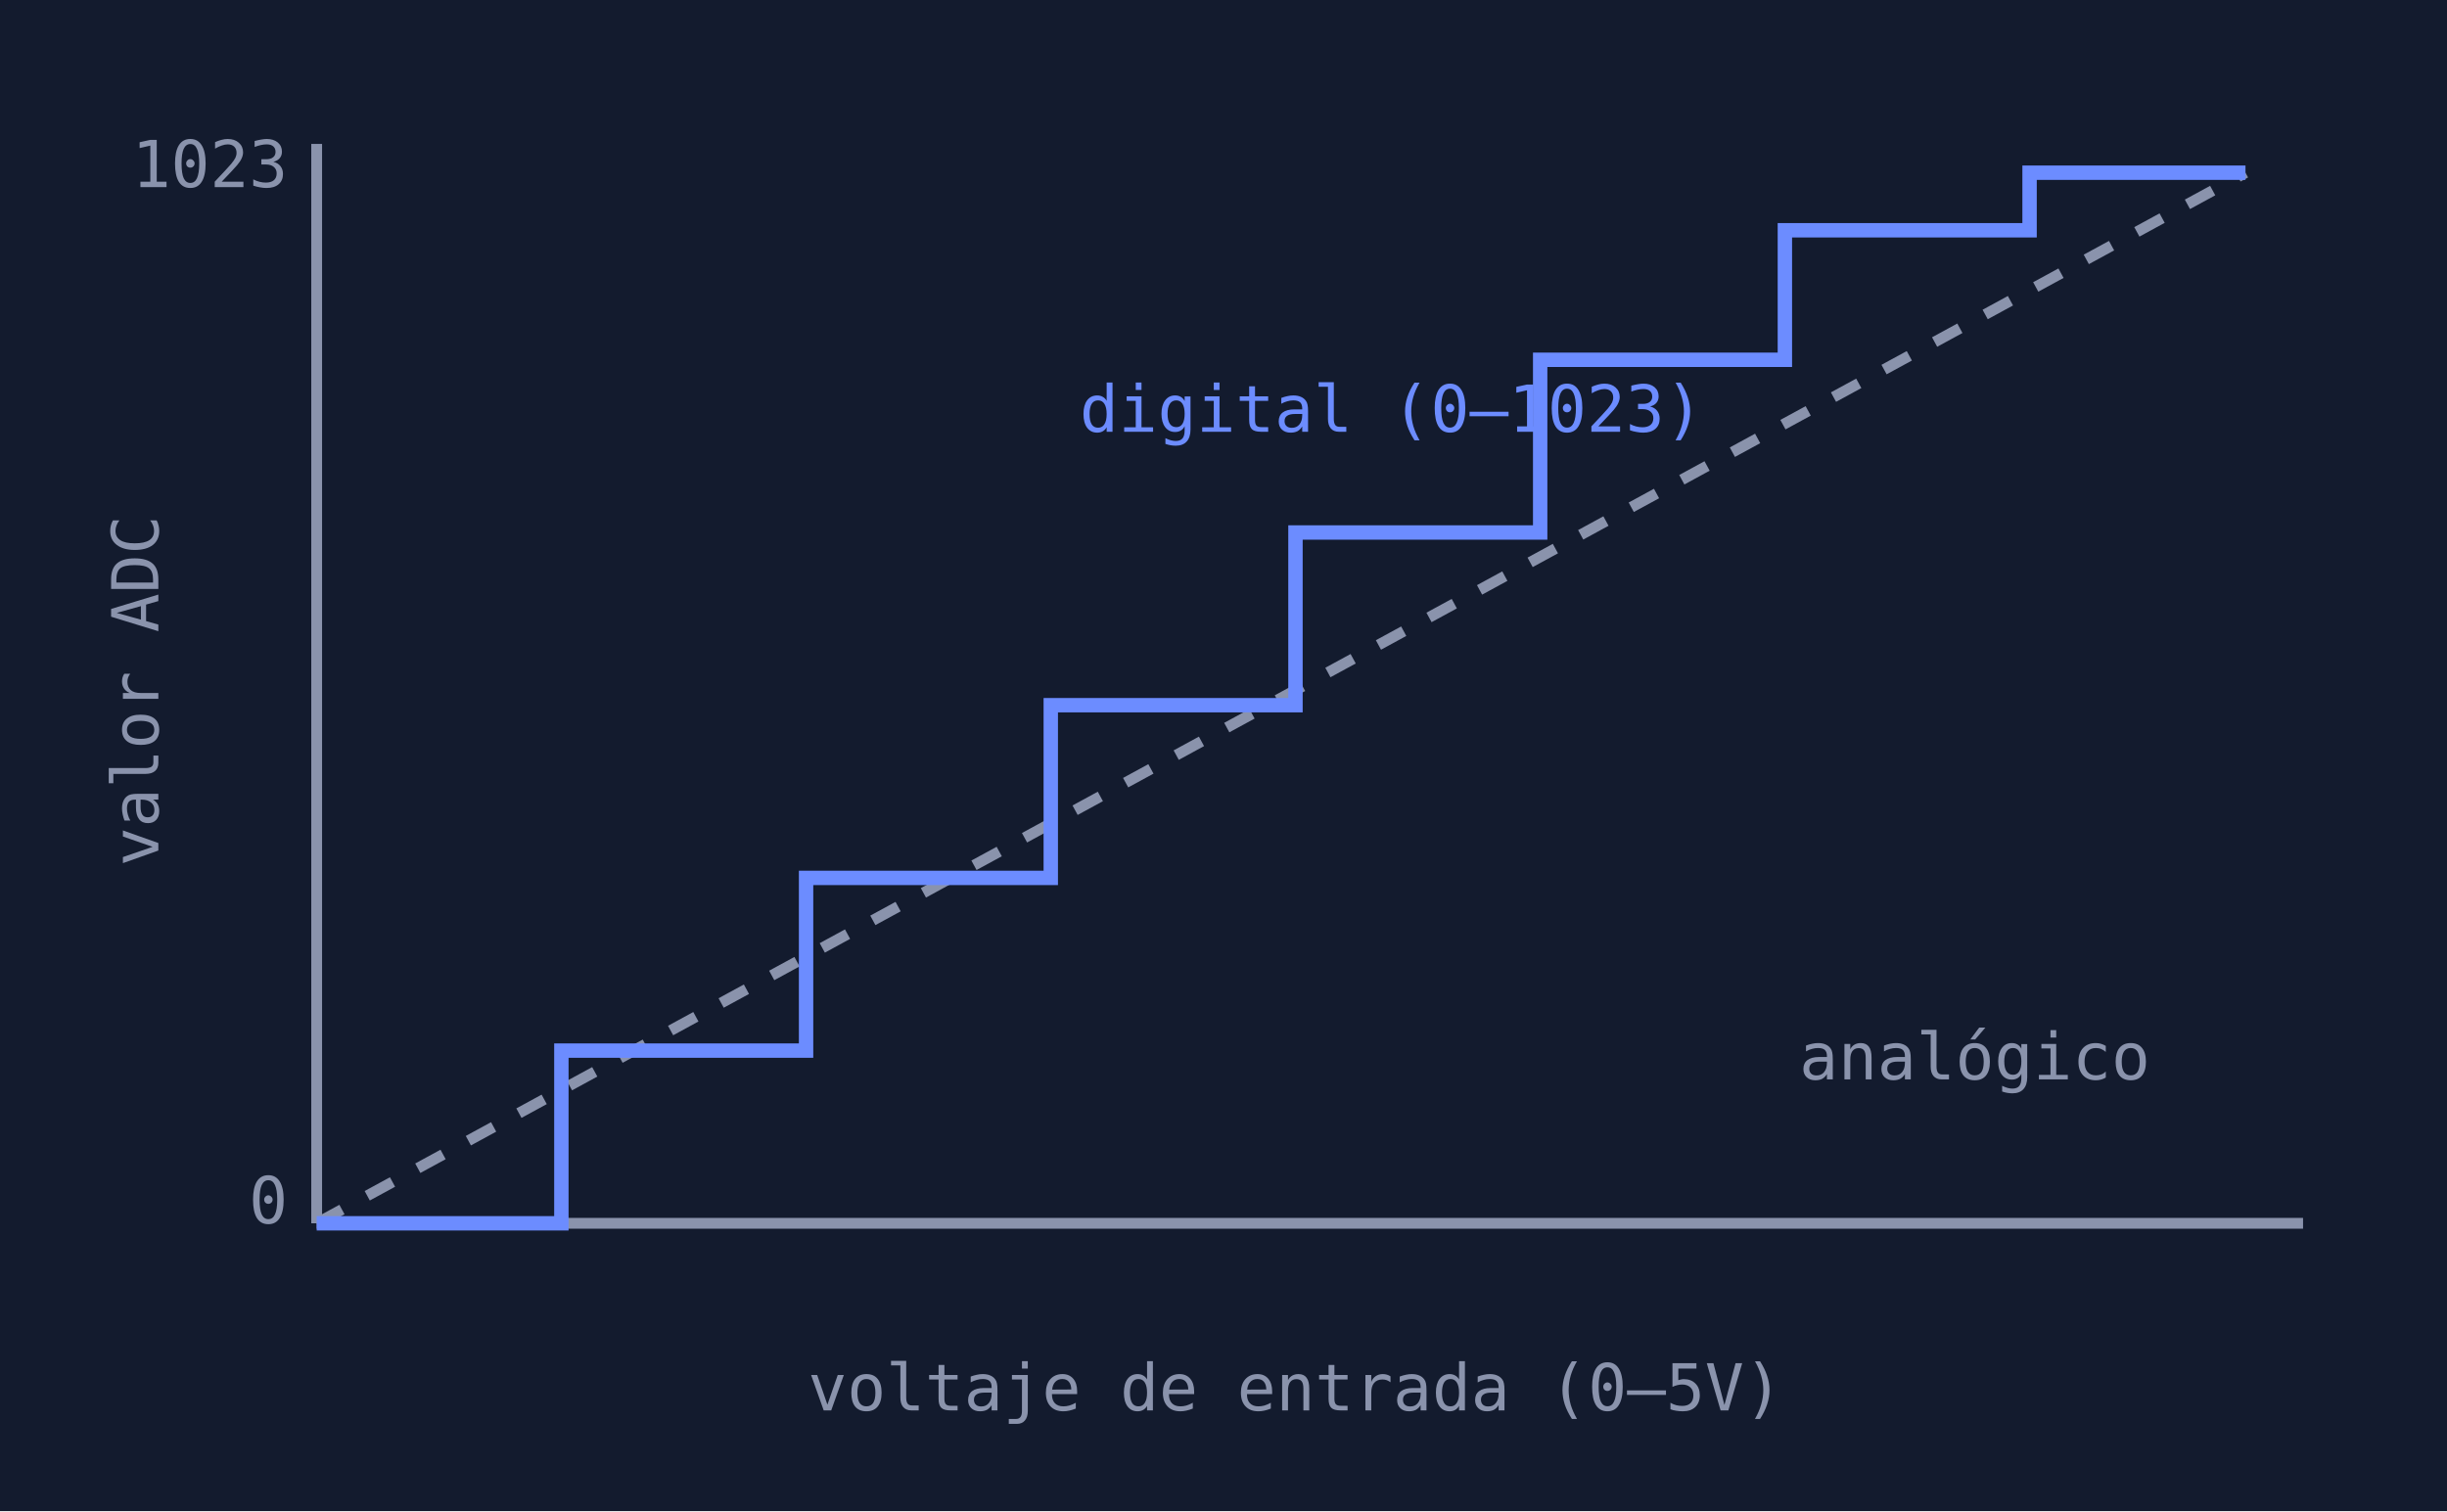
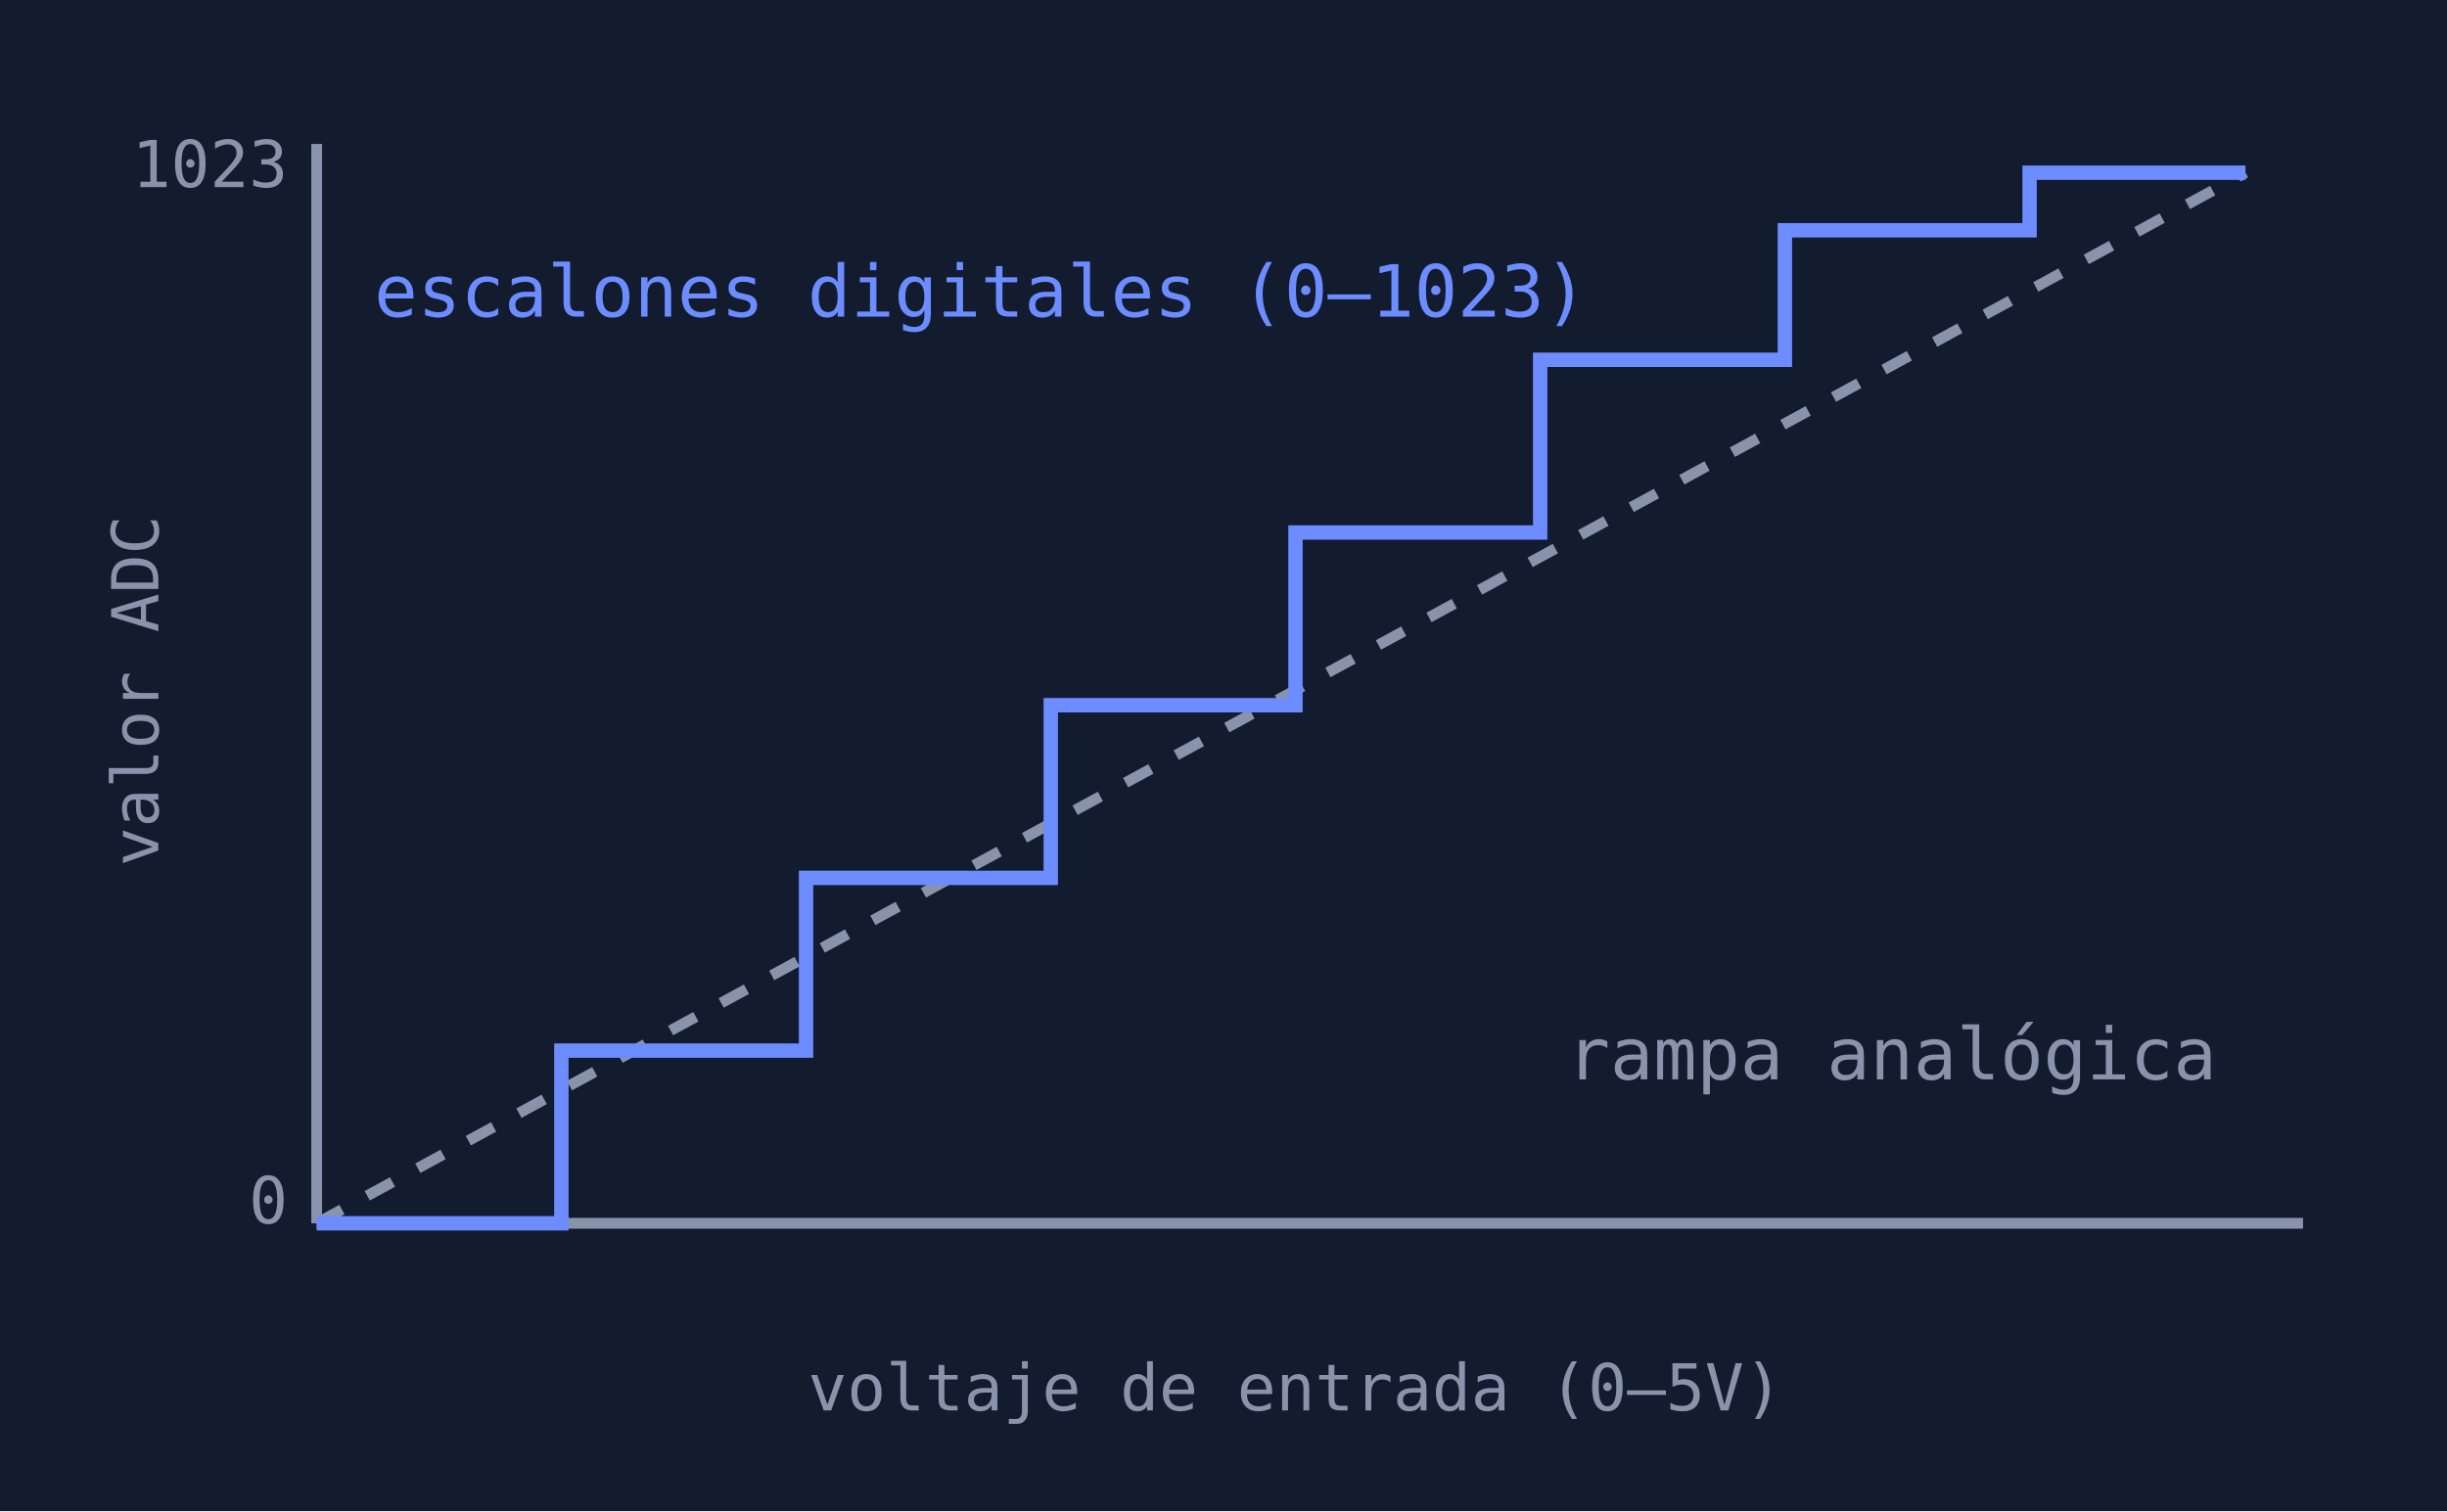
<svg xmlns="http://www.w3.org/2000/svg" viewBox="0 0 340 210" width="100%" role="img" aria-labelledby="adc-title">
  <rect width="340" height="210" fill="#131B2E" />
  <line x1="44" y1="20" x2="44" y2="170" stroke="#8A93AC" stroke-width="1.5" />
  <line x1="44" y1="170" x2="320" y2="170" stroke="#8A93AC" stroke-width="1.5" />
  <text x="22" y="96" text-anchor="middle" fill="#8A93AC" font-family="monospace" font-size="9" transform="rotate(-90 22 96)">valor ADC</text>
  <text x="180" y="196" text-anchor="middle" fill="#8A93AC" font-family="monospace" font-size="9">voltaje de entrada (0–5V)</text>
  <text x="40" y="26" text-anchor="end" fill="#8A93AC" font-family="monospace" font-size="9">1023</text>
  <text x="40" y="170" text-anchor="end" fill="#8A93AC" font-family="monospace" font-size="9">0</text>
  <line x1="44" y1="170" x2="312" y2="24" stroke="#8A93AC" stroke-width="1.5" stroke-dasharray="4 4" />
-   <text x="250" y="150" fill="#8A93AC" font-family="monospace" font-size="9">analógico</text>
+   <text x="308" y="150" text-anchor="end" fill="#8A93AC" font-family="monospace" font-size="10">rampa analógica</text>
  <polyline points="44,170 78,170 78,146 112,146 112,122 146,122 146,98 180,98 180,74 214,74 214,50 248,50 248,32 282,32 282,24 312,24" fill="none" stroke="#6C8CFF" stroke-width="2" />
-   <text x="150" y="60" fill="#6C8CFF" font-family="monospace" font-size="9">digital (0–1023)</text>
+   <text x="52" y="44" fill="#6C8CFF" font-family="monospace" font-size="10">escalones digitales (0–1023)</text>
</svg>
